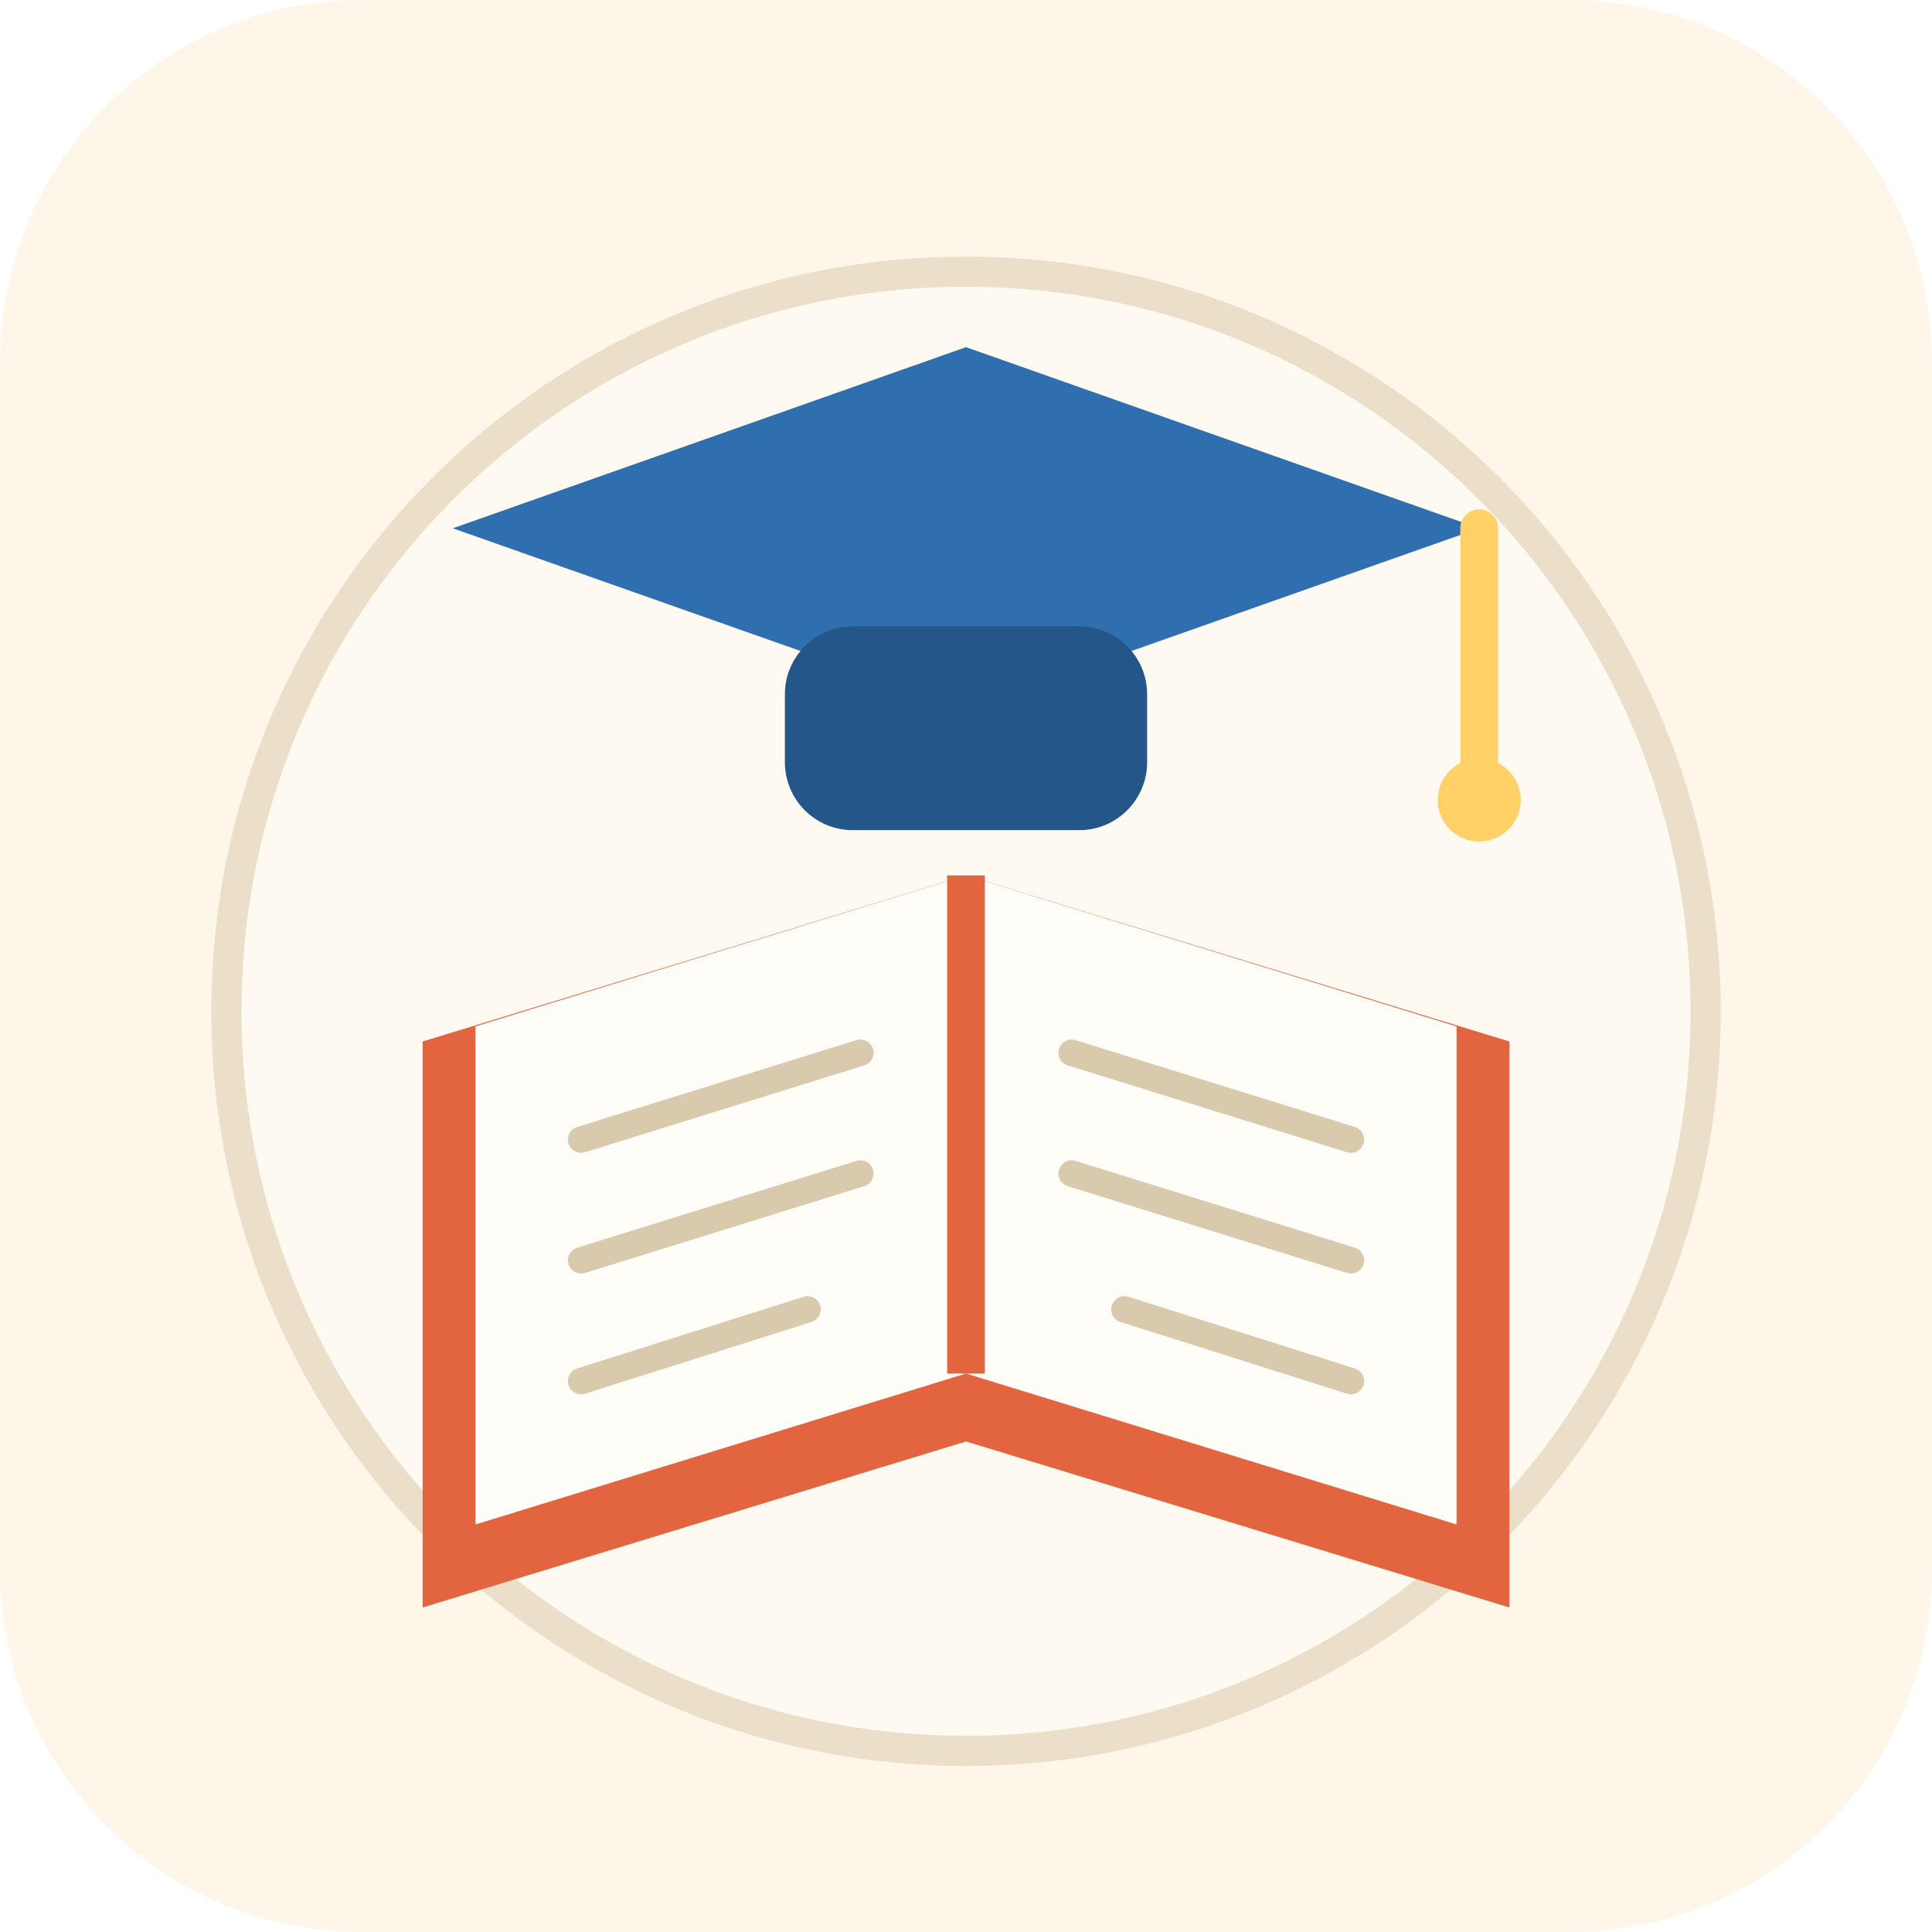
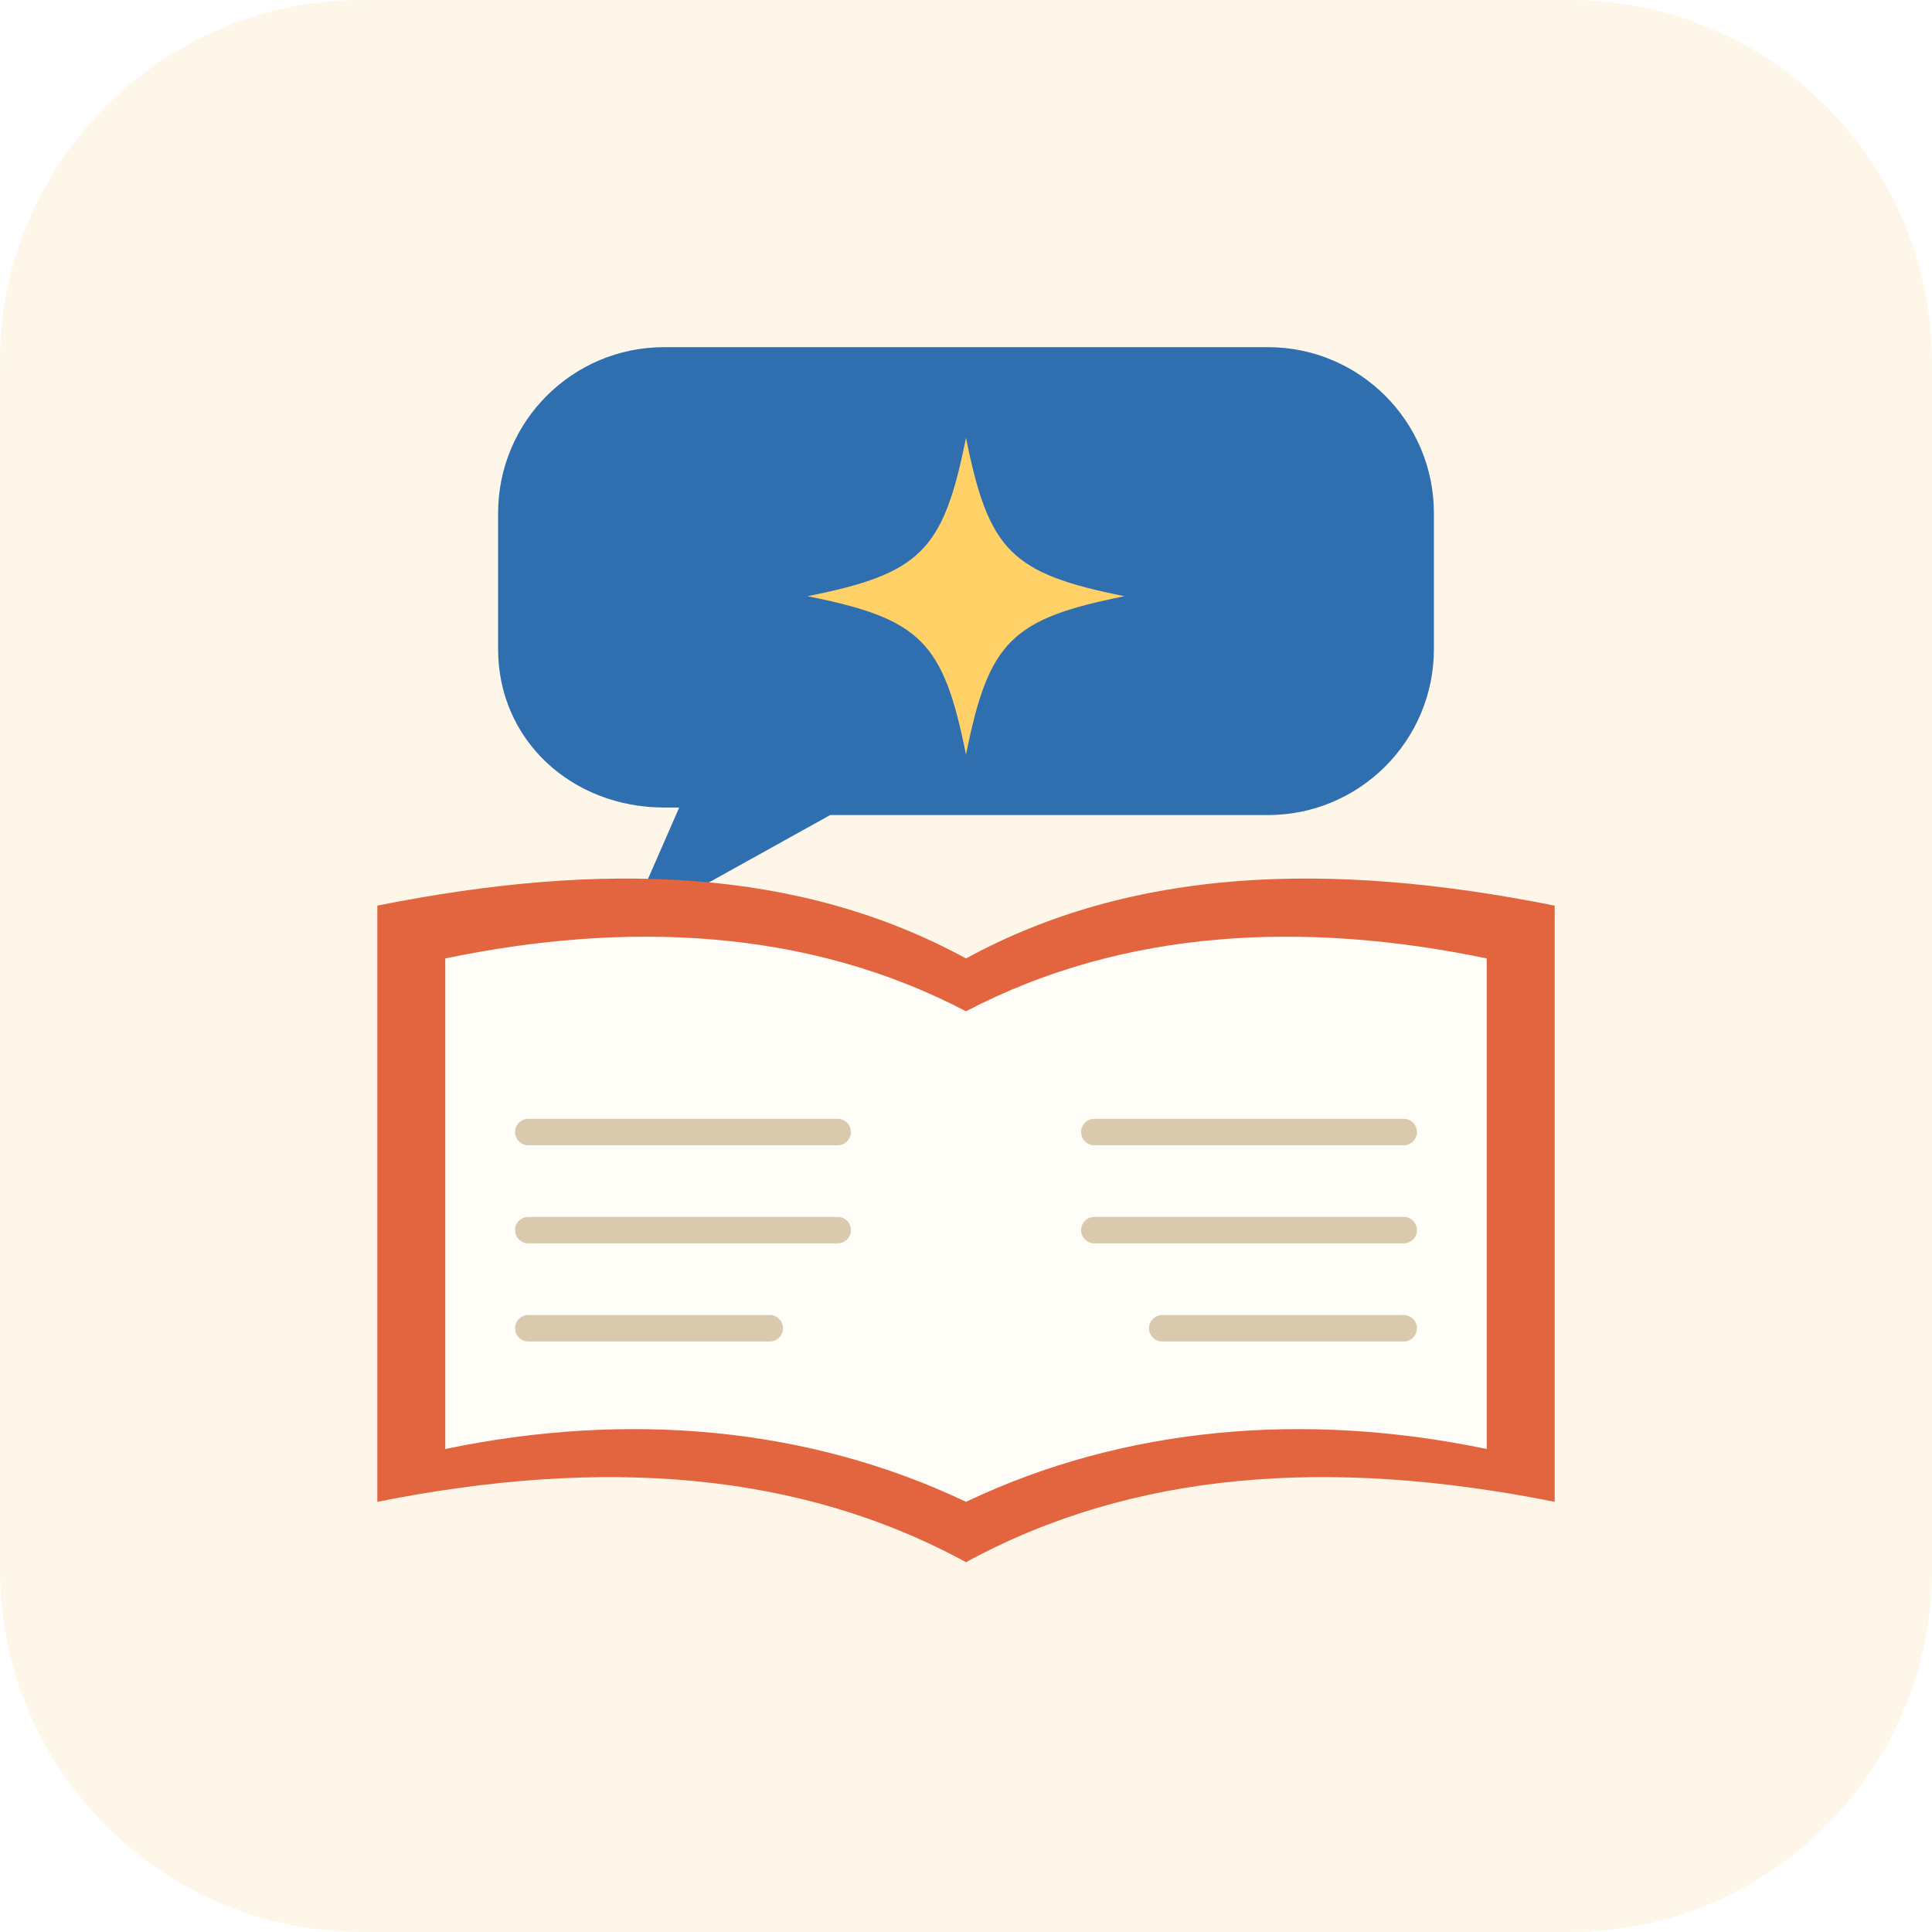
<svg xmlns="http://www.w3.org/2000/svg" width="1024" height="1024" viewBox="0 0 512 512">
  <rect width="512" height="512" rx="96" fill="#fdf6e9" />
-   <circle cx="256" cy="268" r="196" fill="#fffaf1" stroke="#ecdfc9" stroke-width="8" />
-   <path d="M256 92 392 140 256 188 120 140Z" fill="#2f6fb0" />
-   <rect x="208" y="166" width="96" height="54" rx="18" fill="#24568a" />
-   <path d="M392 140v62" stroke="#ffd166" stroke-width="10" stroke-linecap="round" />
-   <circle cx="392" cy="212" r="11" fill="#ffd166" />
-   <path d="M256 232 112 276v150l144-44Z" fill="#e2653f" />
-   <path d="M256 232l144 44v150l-144-44Z" fill="#e2653f" />
-   <path d="M256 232 126 272v132l130-40Z" fill="#fffdf7" />
-   <path d="M256 232l130 40v132l-130-40Z" fill="#fffdf7" />
-   <path d="M256 232v132" stroke="#e2653f" stroke-width="10" />
+   <path d="M176 92H336C360.3 92 380 111.7 380 136V172C380 196.3 360.3 216 336 216H220L166 246L180 214H176C151.7 214 132 196.3 132 172V136C132 111.7 151.7 92 176 92Z" fill="#2f6fb0" />
+   <path d="M256 116C262 146 268 152 298 158C268 164 262 170 256 200C250 170 244 164 214 158C244 152 250 146 256 116Z" fill="#ffd166" />
+   <path d="M256 254C212 230 160 228 100 240V398C160 386 212 390 256 414C300 390 352 386 412 398V240C352 228 300 230 256 254Z" fill="#e2653f" />
+   <path d="M256 268C214 246 166 244 118 254V384C166 374 214 378 256 398Z" fill="#fffdf7" />
+   <path d="M256 268C298 246 346 244 394 254V384C346 374 298 378 256 398Z" fill="#fffdf7" />
  <g stroke="#d9c9ad" stroke-width="7" stroke-linecap="round">
-     <path d="M154 302l74-23" />
-     <path d="M154 334l74-23" />
-     <path d="M154 366l60-19" />
-     <path d="M358 302l-74-23" />
-     <path d="M358 334l-74-23" />
-     <path d="M358 366l-60-19" />
+     <path d="M140 300H222" />
+     <path d="M140 326H222" />
+     <path d="M140 352H204" />
+     <path d="M372 300H290" />
+     <path d="M372 326H290" />
+     <path d="M372 352H308" />
  </g>
</svg>
